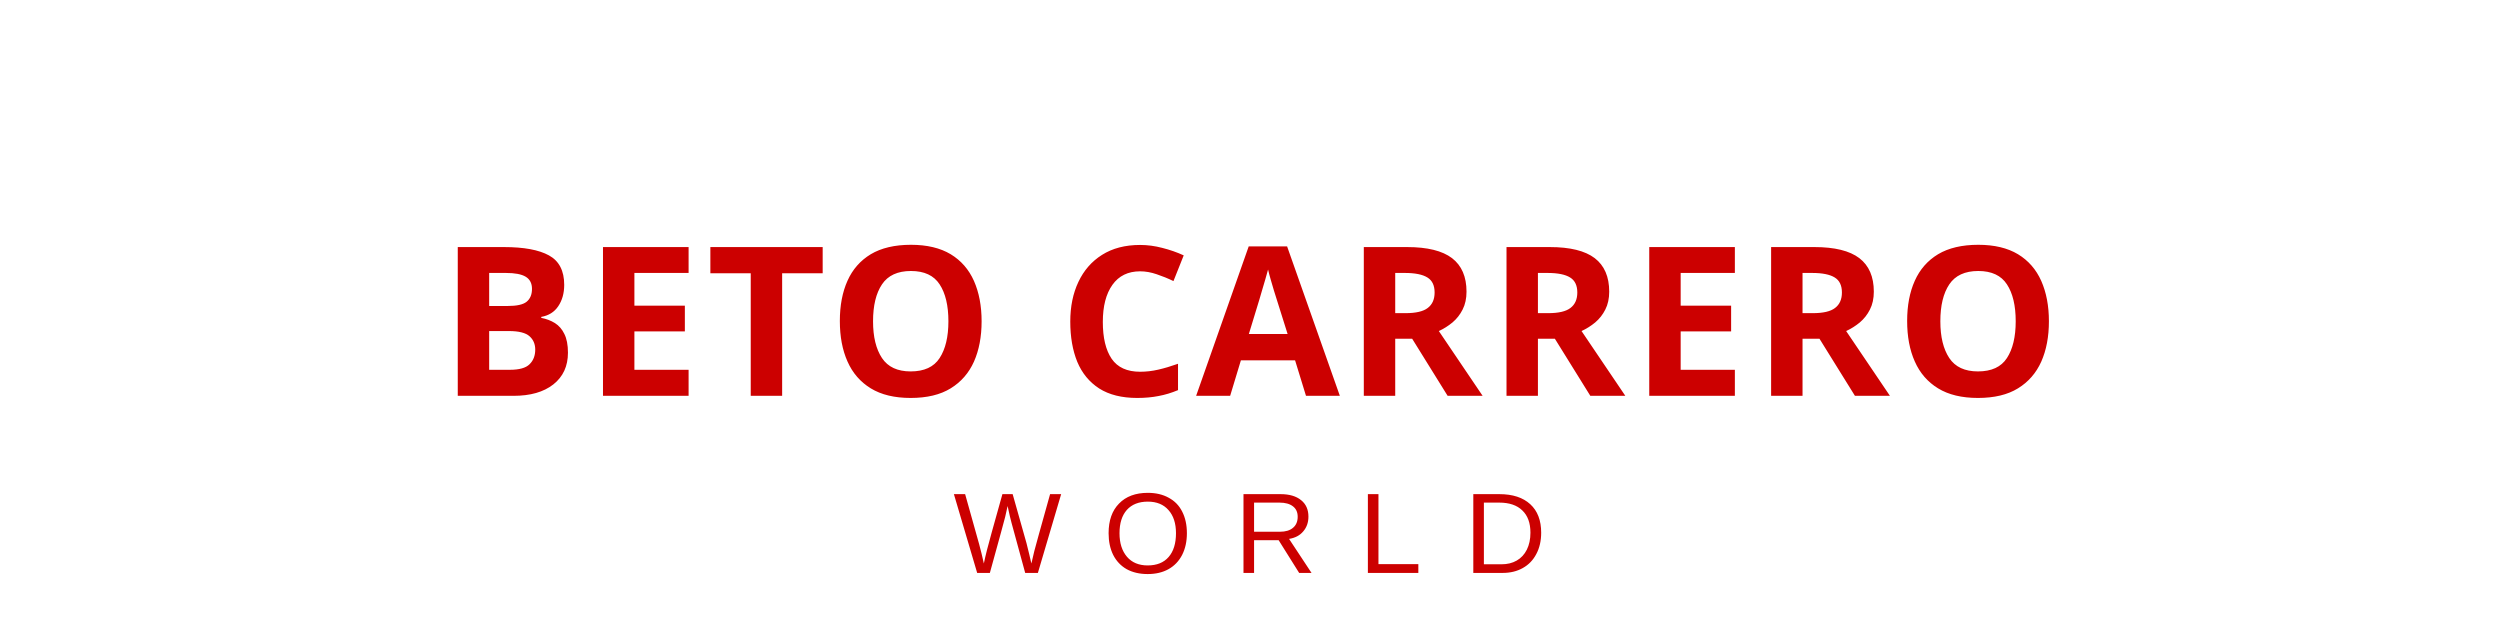
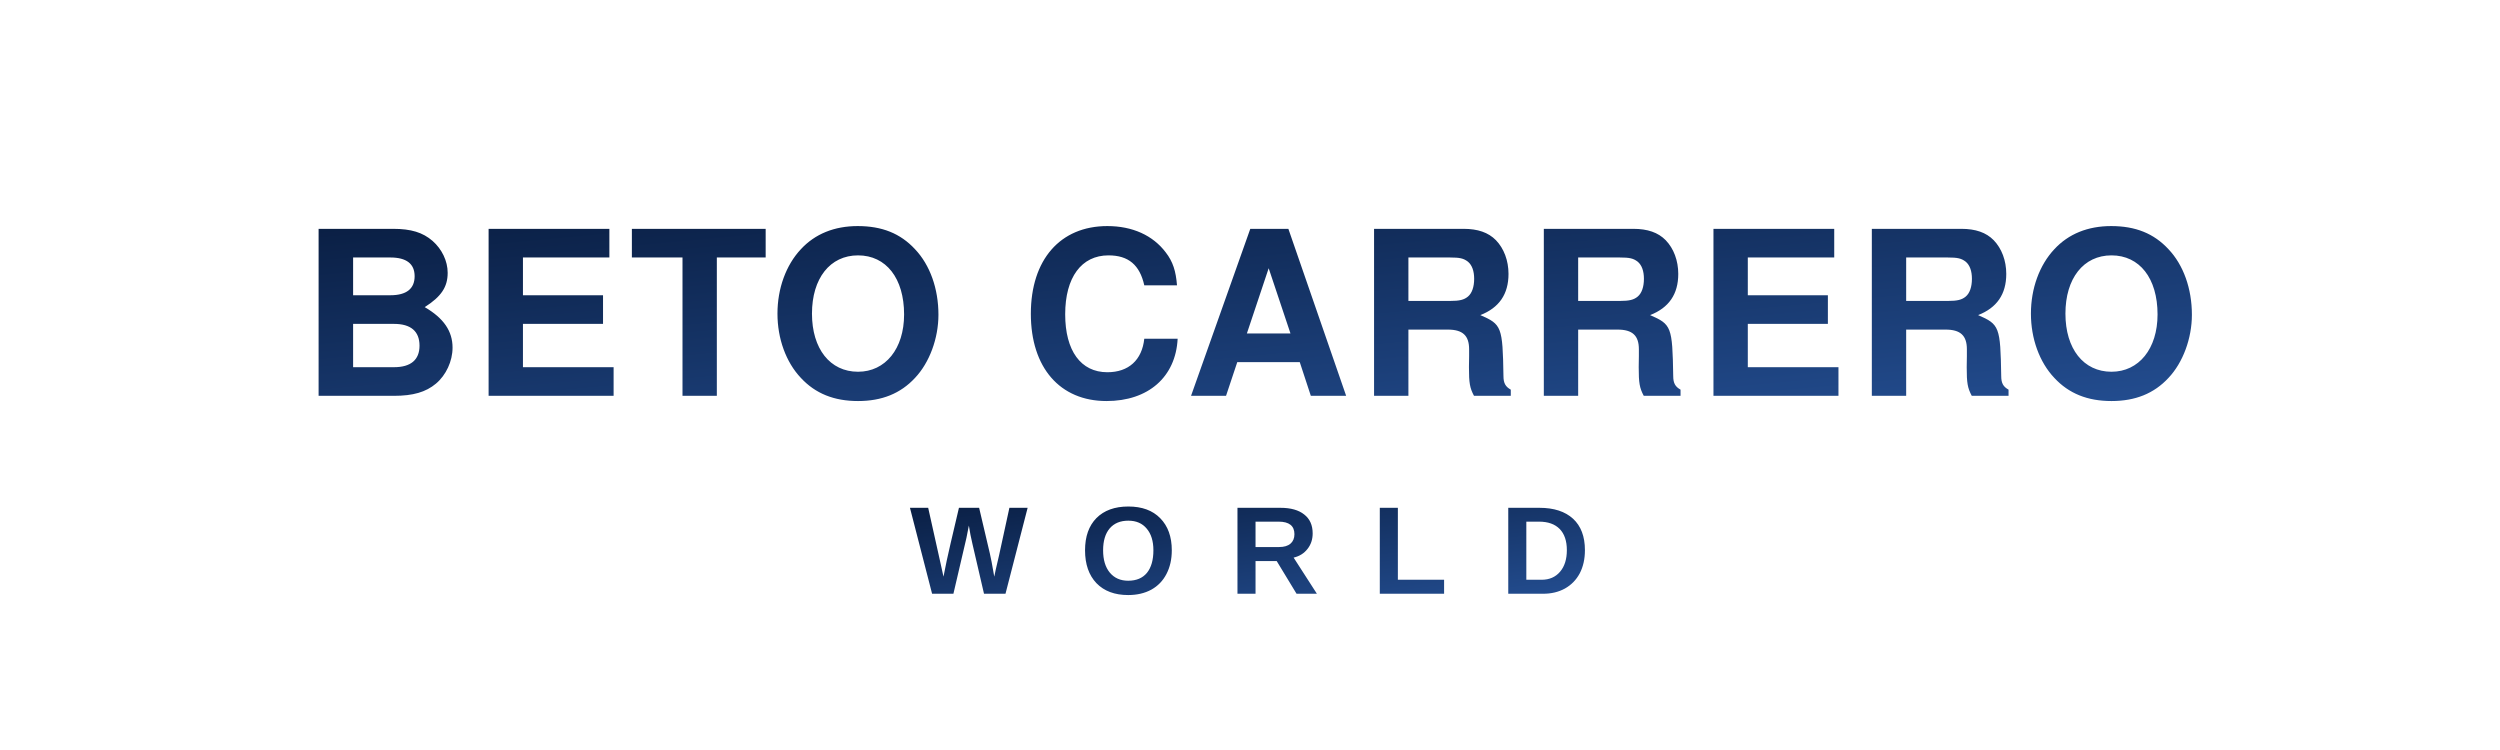
- <svg xmlns="http://www.w3.org/2000/svg" viewBox="0 0 240 60">
-   <text x="120" y="38" font-family="Arial Black,sans-serif" font-size="20" font-weight="900" fill="#CC0000" text-anchor="middle" letter-spacing="0.5">BETO CARRERO</text>
-   <text x="120" y="55" font-family="Arial,sans-serif" font-size="11" fill="#CC0000" text-anchor="middle" letter-spacing="4">WORLD</text>
+ <svg xmlns="http://www.w3.org/2000/svg" viewBox="0 0 240 72">
+   <defs>
+     <linearGradient id="g" x1="0%" y1="0%" x2="100%" y2="100%">
+       <stop offset="0%" stop-color="#0a1f44" />
+       <stop offset="100%" stop-color="#234d90" />
+     </linearGradient>
+   </defs>
+   <text x="120" y="38" font-family="Arial Black,Helvetica,sans-serif" font-size="22" font-weight="900" fill="url(#g)" text-anchor="middle" letter-spacing="0.5">BETO CARRERO</text>
+   <text x="120" y="57" font-family="Arial,Helvetica,sans-serif" font-size="12" font-weight="700" fill="url(#g)" text-anchor="middle" letter-spacing="5">WORLD</text>
</svg>
